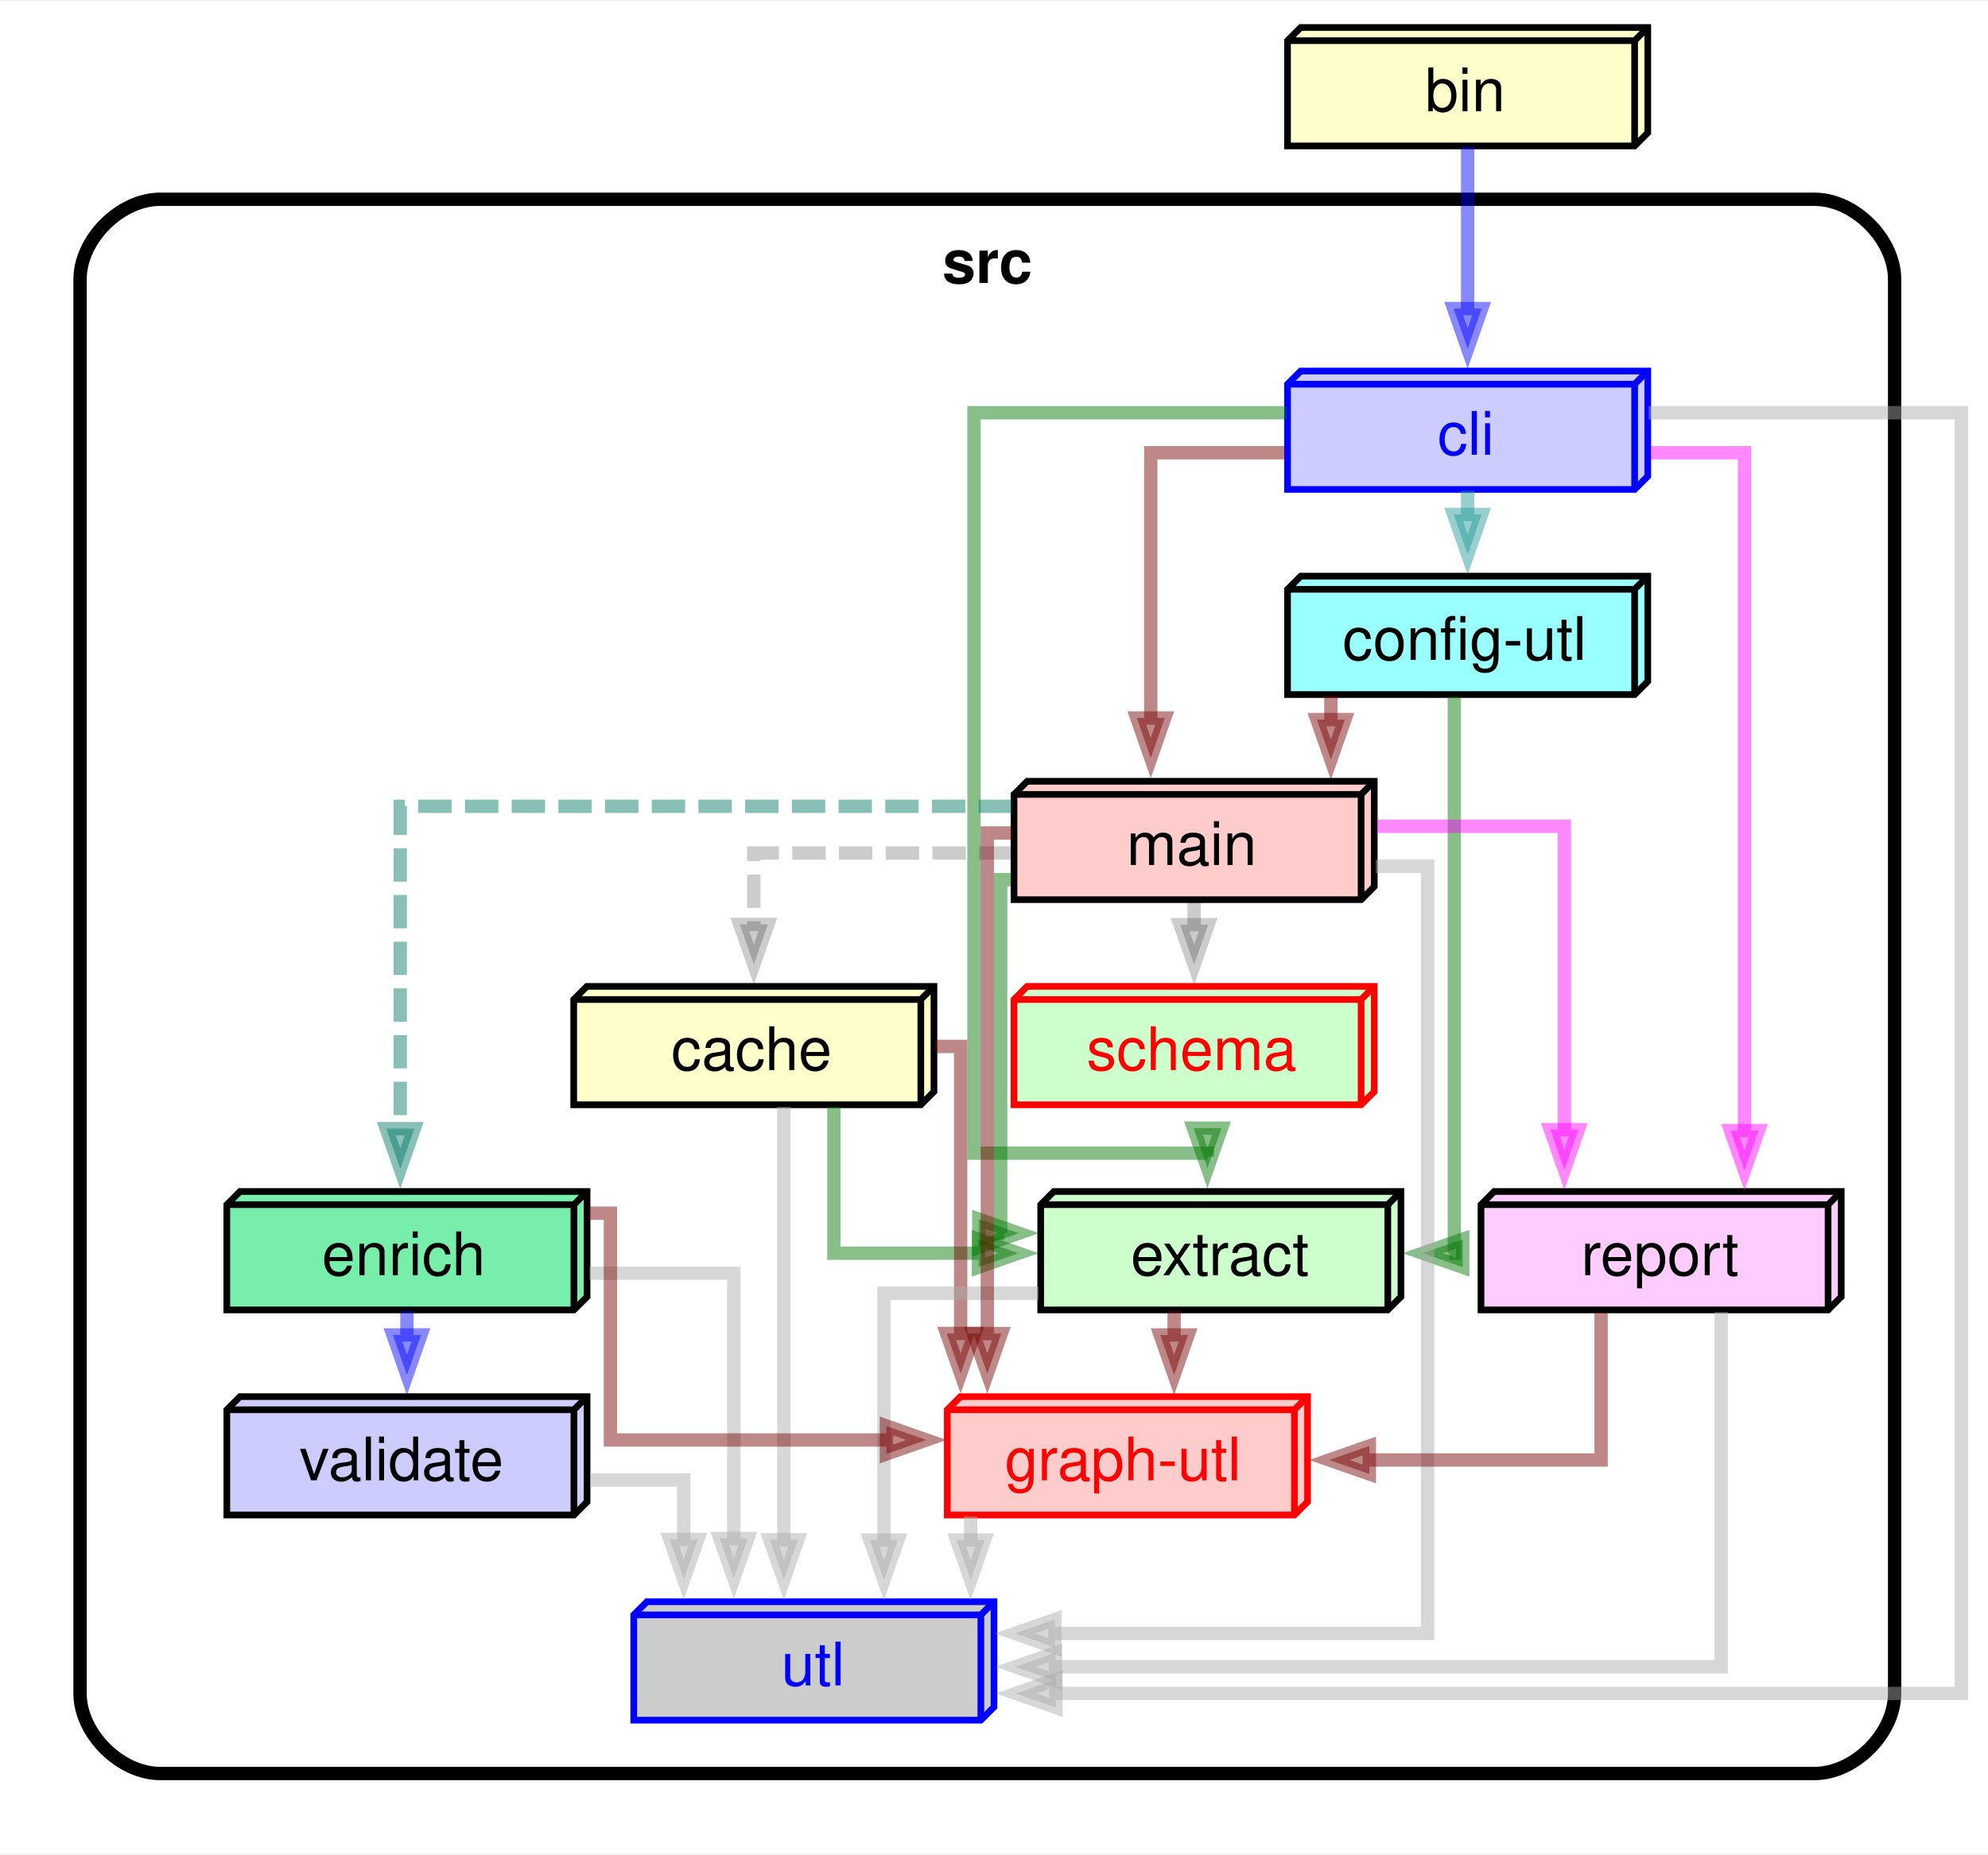
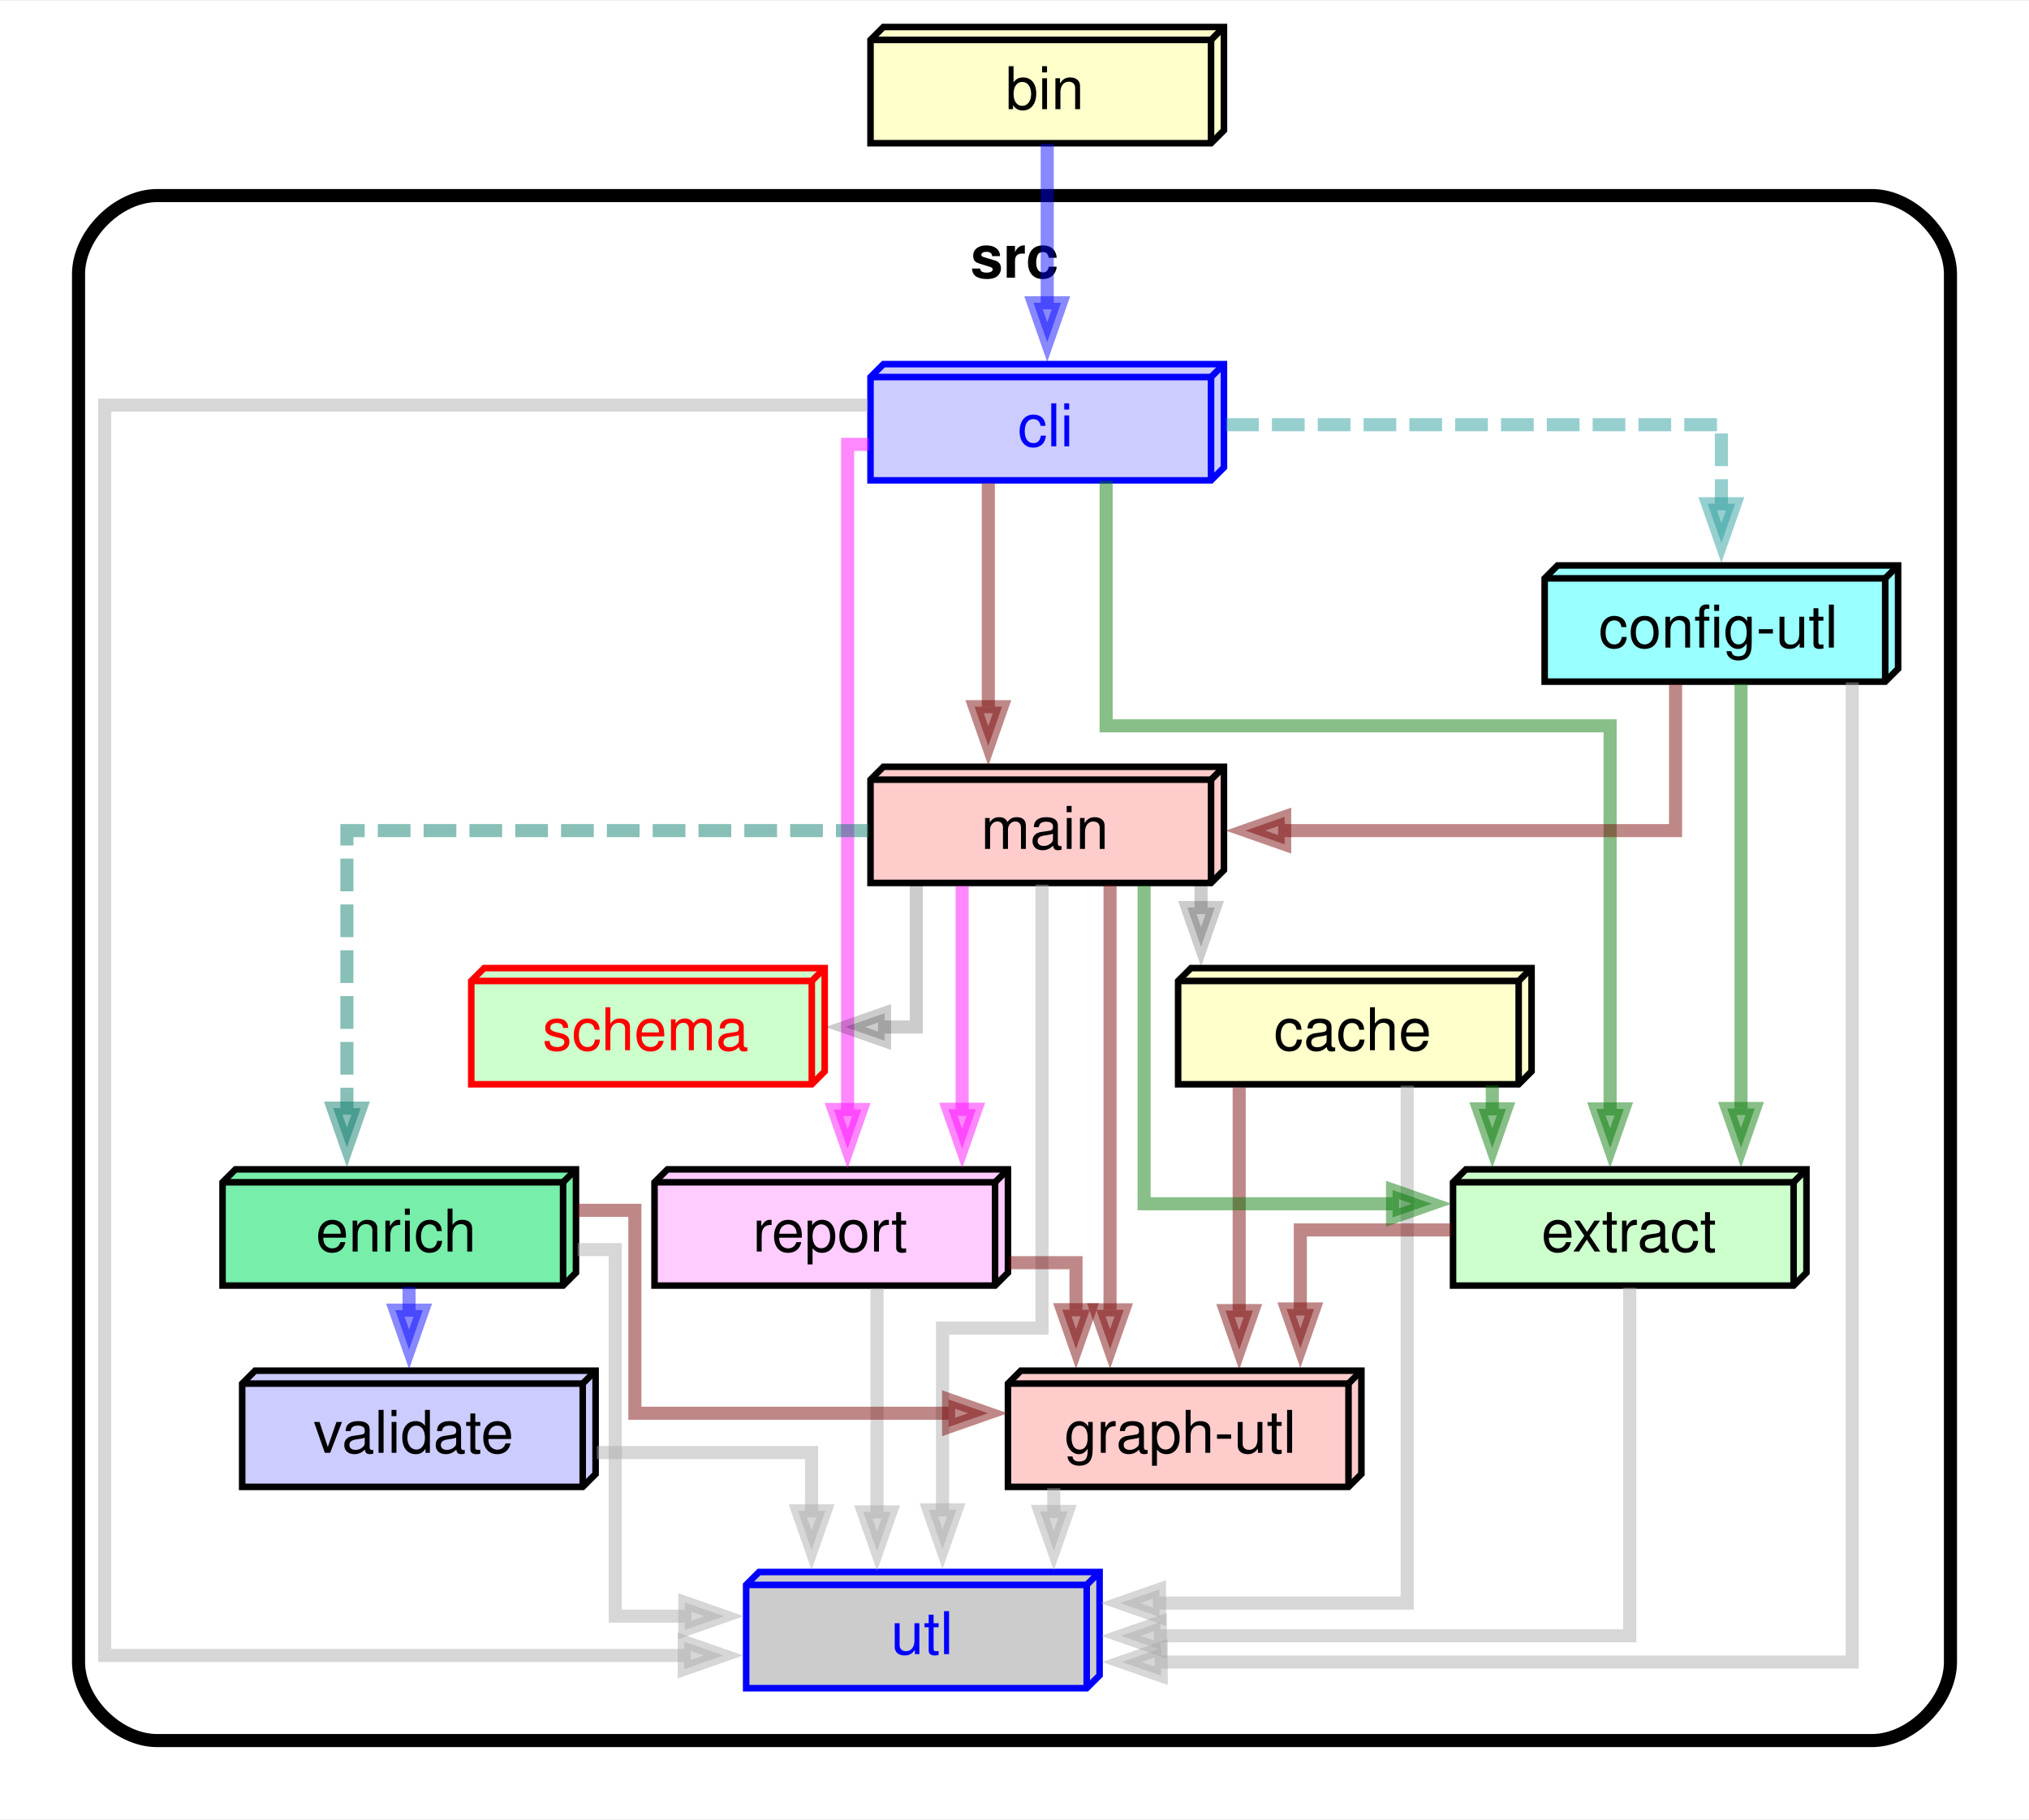
- <svg xmlns="http://www.w3.org/2000/svg" xmlns:xlink="http://www.w3.org/1999/xlink" width="298pt" height="278pt" viewBox="0.00 0.00 298.00 277.75">
+ <svg xmlns="http://www.w3.org/2000/svg" xmlns:xlink="http://www.w3.org/1999/xlink" width="310pt" height="278pt" viewBox="0.00 0.00 310.00 277.75">
  <g id="graph0" class="graph" transform="scale(1 1) rotate(0) translate(4 273.75)">
-     <polygon fill="white" stroke="none" points="-4,4 -4,-273.75 294,-273.75 294,4 -4,4" />
+     <polygon fill="white" stroke="none" points="-4,4 -4,-273.75 306,-273.75 306,4 -4,4" />
    <g id="clust1" class="cluster">
-       <path fill="#ffffff" stroke="black" stroke-width="2" d="M20,-8C20,-8 268,-8 268,-8 274,-8 280,-14 280,-20 280,-20 280,-232 280,-232 280,-238 274,-244 268,-244 268,-244 20,-244 20,-244 14,-244 8,-238 8,-232 8,-232 8,-20 8,-20 8,-14 14,-8 20,-8" />
-       <text text-anchor="middle" x="144" y="-231.45" font-family="Helvetica,sans-Serif" font-weight="bold" font-size="9.00">src</text>
+       <path fill="#ffffff" stroke="black" stroke-width="2" d="M20,-8C20,-8 282,-8 282,-8 288,-8 294,-14 294,-20 294,-20 294,-232 294,-232 294,-238 288,-244 282,-244 282,-244 20,-244 20,-244 14,-244 8,-238 8,-232 8,-232 8,-20 8,-20 8,-14 14,-8 20,-8" />
+       <text text-anchor="middle" x="151" y="-231.45" font-family="Helvetica,sans-Serif" font-weight="bold" font-size="9.00">src</text>
    </g>
    <g id="node1" class="node">
      <g id="a_node1">
        <a xlink:href="https://github.com/sverweij/dependency-cruiser/blob/main/bin/" xlink:title="bin">
-           <polygon fill="#ffffcc" stroke="black" points="243,-269.75 190.97,-269.75 189,-267.78 189,-252 241.03,-252 243,-253.97 243,-269.75" />
-           <polyline fill="none" stroke="black" points="241.03,-267.78 189,-267.78" />
-           <polyline fill="none" stroke="black" points="241.03,-267.78 241.03,-252" />
-           <polyline fill="none" stroke="black" points="241.03,-267.78 243,-269.75" />
-           <text text-anchor="start" x="209.62" y="-257.2" font-family="Helvetica,sans-Serif" font-size="9.00">bin</text>
+           <polygon fill="#ffffcc" stroke="black" points="183,-269.75 130.97,-269.75 129,-267.78 129,-252 181.03,-252 183,-253.97 183,-269.75" />
+           <polyline fill="none" stroke="black" points="181.03,-267.78 129,-267.78" />
+           <polyline fill="none" stroke="black" points="181.03,-267.78 181.03,-252" />
+           <polyline fill="none" stroke="black" points="181.03,-267.78 183,-269.75" />
+           <text text-anchor="start" x="149.62" y="-257.2" font-family="Helvetica,sans-Serif" font-size="9.00">bin</text>
        </a>
      </g>
    </g>
    <g id="node2" class="node">
      <g id="a_node2">
        <a xlink:href="https://github.com/sverweij/dependency-cruiser/blob/main/src/cli" xlink:title="not-reachable-from-folder-index">
-           <polygon fill="#ccccff" stroke="blue" points="243,-218.25 190.97,-218.25 189,-216.28 189,-200.5 241.03,-200.5 243,-202.47 243,-218.25" />
-           <polyline fill="none" stroke="blue" points="241.03,-216.28 189,-216.28" />
-           <polyline fill="none" stroke="blue" points="241.03,-216.28 241.03,-200.5" />
-           <polyline fill="none" stroke="blue" points="241.03,-216.28 243,-218.25" />
-           <text text-anchor="start" x="211.5" y="-205.7" font-family="Helvetica,sans-Serif" font-size="9.00" fill="blue">cli</text>
+           <polygon fill="#ccccff" stroke="blue" points="183,-218.25 130.97,-218.25 129,-216.28 129,-200.5 181.03,-200.5 183,-202.47 183,-218.25" />
+           <polyline fill="none" stroke="blue" points="181.03,-216.28 129,-216.28" />
+           <polyline fill="none" stroke="blue" points="181.03,-216.28 181.03,-200.5" />
+           <polyline fill="none" stroke="blue" points="181.03,-216.28 183,-218.25" />
+           <text text-anchor="start" x="151.5" y="-205.7" font-family="Helvetica,sans-Serif" font-size="9.00" fill="blue">cli</text>
        </a>
      </g>
    </g>
    <g id="edge1" class="edge">
-       <path fill="none" stroke="#0000ff" stroke-width="2" stroke-opacity="0.467" d="M216,-251.9C216,-251.9 216,-227.62 216,-227.62" />
-       <polygon fill="#0000ff" fill-opacity="0.467" stroke="#0000ff" stroke-width="2" stroke-opacity="0.467" points="218.1,-227.62 216,-221.62 213.9,-227.62 218.1,-227.62" />
+       <path fill="none" stroke="#0000ff" stroke-width="2" stroke-opacity="0.467" d="M156,-251.9C156,-251.9 156,-227.62 156,-227.62" />
+       <polygon fill="#0000ff" fill-opacity="0.467" stroke="#0000ff" stroke-width="2" stroke-opacity="0.467" points="158.1,-227.62 156,-221.62 153.9,-227.62 158.1,-227.62" />
    </g>
    <g id="node4" class="node">
      <g id="a_node4">
        <a xlink:href="https://github.com/sverweij/dependency-cruiser/blob/main/src/extract" xlink:title="extract">
-           <polygon fill="#ccffcc" stroke="black" points="206,-95.25 153.97,-95.25 152,-93.28 152,-77.5 204.03,-77.5 206,-79.47 206,-95.25" />
-           <polyline fill="none" stroke="black" points="204.03,-93.28 152,-93.28" />
-           <polyline fill="none" stroke="black" points="204.03,-93.28 204.03,-77.5" />
-           <polyline fill="none" stroke="black" points="204.03,-93.28 206,-95.25" />
-           <text text-anchor="start" x="165.5" y="-82.7" font-family="Helvetica,sans-Serif" font-size="9.00">extract</text>
+           <polygon fill="#ccffcc" stroke="black" points="272,-95.25 219.97,-95.25 218,-93.28 218,-77.5 270.03,-77.5 272,-79.47 272,-95.25" />
+           <polyline fill="none" stroke="black" points="270.03,-93.28 218,-93.28" />
+           <polyline fill="none" stroke="black" points="270.03,-93.28 270.03,-77.5" />
+           <polyline fill="none" stroke="black" points="270.03,-93.28 272,-95.25" />
+           <text text-anchor="start" x="231.5" y="-82.7" font-family="Helvetica,sans-Serif" font-size="9.00">extract</text>
        </a>
      </g>
    </g>
    <g id="edge7" class="edge">
-       <path fill="none" stroke="#007700" stroke-width="2" stroke-opacity="0.467" d="M188.87,-212C167.75,-212 142,-212 142,-212 142,-212 142,-101 142,-101 142,-101 177,-101 177,-101 177,-101 177,-100.47 177,-100.47" />
-       <polygon fill="#007700" fill-opacity="0.467" stroke="#007700" stroke-width="2" stroke-opacity="0.467" points="179.1,-104.75 177,-98.75 174.9,-104.75 179.1,-104.75" />
+       <path fill="none" stroke="#007700" stroke-width="2" stroke-opacity="0.467" d="M165,-200.43C165,-186.96 165,-163 165,-163 165,-163 242,-163 242,-163 242,-163 242,-104.49 242,-104.49" />
+       <polygon fill="#007700" fill-opacity="0.467" stroke="#007700" stroke-width="2" stroke-opacity="0.467" points="244.1,-104.49 242,-98.49 239.9,-104.49 244.1,-104.49" />
    </g>
    <g id="node5" class="node">
      <g id="a_node5">
        <a xlink:href="https://github.com/sverweij/dependency-cruiser/blob/main/src/utl" xlink:title="utl-module-not-shared-enough">
-           <polygon fill="#cccccc" stroke="blue" points="145,-33.75 92.97,-33.75 91,-31.78 91,-16 143.03,-16 145,-17.97 145,-33.75" />
-           <polyline fill="none" stroke="blue" points="143.03,-31.78 91,-31.78" />
-           <polyline fill="none" stroke="blue" points="143.03,-31.78 143.03,-16" />
-           <polyline fill="none" stroke="blue" points="143.03,-31.78 145,-33.75" />
-           <text text-anchor="start" x="113.12" y="-21.2" font-family="Helvetica,sans-Serif" font-size="9.00" fill="blue">utl</text>
+           <polygon fill="#cccccc" stroke="blue" points="164,-33.75 111.97,-33.75 110,-31.78 110,-16 162.03,-16 164,-17.97 164,-33.75" />
+           <polyline fill="none" stroke="blue" points="162.03,-31.78 110,-31.78" />
+           <polyline fill="none" stroke="blue" points="162.03,-31.78 162.03,-16" />
+           <polyline fill="none" stroke="blue" points="162.03,-31.78 164,-33.75" />
+           <text text-anchor="start" x="132.12" y="-21.2" font-family="Helvetica,sans-Serif" font-size="9.00" fill="blue">utl</text>
        </a>
      </g>
    </g>
    <g id="edge8" class="edge">
-       <path fill="none" stroke="#aaaaaa" stroke-width="2" stroke-opacity="0.467" d="M243.13,-212C264.25,-212 290,-212 290,-212 290,-212 290,-20 290,-20 290,-20 154.28,-20 154.28,-20" />
-       <polygon fill="#aaaaaa" fill-opacity="0.467" stroke="#aaaaaa" stroke-width="2" stroke-opacity="0.467" points="154.28,-17.9 148.28,-20 154.28,-22.1 154.28,-17.9" />
+       <path fill="none" stroke="#aaaaaa" stroke-width="2" stroke-opacity="0.467" d="M128.58,-212C86.8,-212 12,-212 12,-212 12,-212 12,-21 12,-21 12,-21 100.54,-21 100.54,-21" />
+       <polygon fill="#aaaaaa" fill-opacity="0.467" stroke="#aaaaaa" stroke-width="2" stroke-opacity="0.467" points="100.54,-23.1 106.54,-21 100.54,-18.9 100.54,-23.1" />
    </g>
    <g id="node7" class="node">
      <g id="a_node7">
        <a xlink:href="https://github.com/sverweij/dependency-cruiser/blob/main/src/config-utl" xlink:title="config-utl">
-           <polygon fill="#99ffff" stroke="black" points="243,-187.5 190.97,-187.5 189,-185.53 189,-169.75 241.03,-169.75 243,-171.72 243,-187.5" />
-           <polyline fill="none" stroke="black" points="241.03,-185.53 189,-185.53" />
-           <polyline fill="none" stroke="black" points="241.03,-185.53 241.03,-169.75" />
-           <polyline fill="none" stroke="black" points="241.03,-185.53 243,-187.5" />
-           <text text-anchor="start" x="197.25" y="-174.95" font-family="Helvetica,sans-Serif" font-size="9.00">config-utl</text>
+           <polygon fill="#99ffff" stroke="black" points="286,-187.5 233.97,-187.5 232,-185.53 232,-169.75 284.03,-169.75 286,-171.72 286,-187.5" />
+           <polyline fill="none" stroke="black" points="284.03,-185.53 232,-185.53" />
+           <polyline fill="none" stroke="black" points="284.03,-185.53 284.03,-169.75" />
+           <polyline fill="none" stroke="black" points="284.03,-185.53 286,-187.5" />
+           <text text-anchor="start" x="240.25" y="-174.95" font-family="Helvetica,sans-Serif" font-size="9.00">config-utl</text>
        </a>
      </g>
    </g>
    <g id="edge5" class="edge">
-       <path fill="none" stroke="#229999" stroke-width="2" stroke-dasharray="5,2" stroke-opacity="0.467" d="M216,-200.32C216,-200.32 216,-196.75 216,-196.75" />
-       <polygon fill="#229999" fill-opacity="0.467" stroke="#229999" stroke-width="2" stroke-opacity="0.467" points="218.1,-196.75 216,-190.75 213.9,-196.75 218.1,-196.75" />
+       <path fill="none" stroke="#229999" stroke-width="2" stroke-dasharray="5,2" stroke-opacity="0.467" d="M183.33,-209C213.85,-209 259,-209 259,-209 259,-209 259,-196.93 259,-196.93" />
+       <polygon fill="#229999" fill-opacity="0.467" stroke="#229999" stroke-width="2" stroke-opacity="0.467" points="261.1,-196.93 259,-190.93 256.9,-196.93 261.1,-196.93" />
    </g>
    <g id="node8" class="node">
      <g id="a_node8">
        <a xlink:href="https://github.com/sverweij/dependency-cruiser/blob/main/src/main" xlink:title="main">
-           <polygon fill="#ffcccc" stroke="black" points="202,-156.75 149.97,-156.75 148,-154.78 148,-139 200.03,-139 202,-140.97 202,-156.75" />
-           <polyline fill="none" stroke="black" points="200.03,-154.78 148,-154.78" />
-           <polyline fill="none" stroke="black" points="200.03,-154.78 200.03,-139" />
-           <polyline fill="none" stroke="black" points="200.03,-154.78 202,-156.75" />
-           <text text-anchor="start" x="164.88" y="-144.2" font-family="Helvetica,sans-Serif" font-size="9.00">main</text>
+           <polygon fill="#ffcccc" stroke="black" points="183,-156.75 130.97,-156.75 129,-154.78 129,-139 181.03,-139 183,-140.97 183,-156.75" />
+           <polyline fill="none" stroke="black" points="181.03,-154.78 129,-154.78" />
+           <polyline fill="none" stroke="black" points="181.03,-154.78 181.03,-139" />
+           <polyline fill="none" stroke="black" points="181.03,-154.78 183,-156.75" />
+           <text text-anchor="start" x="145.88" y="-144.2" font-family="Helvetica,sans-Serif" font-size="9.00">main</text>
        </a>
      </g>
    </g>
    <g id="edge6" class="edge">
-       <path fill="none" stroke="#770000" stroke-width="2" stroke-opacity="0.467" d="M188.64,-206C178.09,-206 168.5,-206 168.5,-206 168.5,-206 168.5,-166.24 168.5,-166.24" />
-       <polygon fill="#770000" fill-opacity="0.467" stroke="#770000" stroke-width="2" stroke-opacity="0.467" points="170.6,-166.24 168.5,-160.24 166.4,-166.24 170.6,-166.24" />
+       <path fill="none" stroke="#770000" stroke-width="2" stroke-opacity="0.467" d="M147,-200.03C147,-200.03 147,-165.93 147,-165.93" />
+       <polygon fill="#770000" fill-opacity="0.467" stroke="#770000" stroke-width="2" stroke-opacity="0.467" points="149.1,-165.93 147,-159.93 144.9,-165.93 149.1,-165.93" />
    </g>
    <g id="node9" class="node">
      <g id="a_node9">
        <a xlink:href="https://github.com/sverweij/dependency-cruiser/blob/main/src/report" xlink:title="report">
-           <polygon fill="#ffccff" stroke="black" points="272,-95.25 219.97,-95.25 218,-93.28 218,-77.5 270.03,-77.5 272,-79.47 272,-95.25" />
-           <polyline fill="none" stroke="black" points="270.03,-93.28 218,-93.28" />
-           <polyline fill="none" stroke="black" points="270.03,-93.28 270.03,-77.5" />
-           <polyline fill="none" stroke="black" points="270.03,-93.28 272,-95.25" />
-           <text text-anchor="start" x="233" y="-82.7" font-family="Helvetica,sans-Serif" font-size="9.00">report</text>
+           <polygon fill="#ffccff" stroke="black" points="150,-95.25 97.97,-95.25 96,-93.28 96,-77.5 148.03,-77.5 150,-79.47 150,-95.25" />
+           <polyline fill="none" stroke="black" points="148.03,-93.28 96,-93.28" />
+           <polyline fill="none" stroke="black" points="148.03,-93.28 148.03,-77.5" />
+           <polyline fill="none" stroke="black" points="148.03,-93.28 150,-95.25" />
+           <text text-anchor="start" x="111" y="-82.7" font-family="Helvetica,sans-Serif" font-size="9.00">report</text>
        </a>
      </g>
    </g>
    <g id="edge9" class="edge">
-       <path fill="none" stroke="#ff00ff" stroke-width="2" stroke-opacity="0.467" d="M243.45,-206C251.17,-206 257.5,-206 257.5,-206 257.5,-206 257.5,-104.39 257.5,-104.39" />
-       <polygon fill="#ff00ff" fill-opacity="0.467" stroke="#ff00ff" stroke-width="2" stroke-opacity="0.467" points="259.6,-104.39 257.5,-98.39 255.4,-104.39 259.6,-104.39" />
+       <path fill="none" stroke="#ff00ff" stroke-width="2" stroke-opacity="0.467" d="M128.76,-206C126.76,-206 125.5,-206 125.5,-206 125.5,-206 125.5,-104.39 125.5,-104.39" />
+       <polygon fill="#ff00ff" fill-opacity="0.467" stroke="#ff00ff" stroke-width="2" stroke-opacity="0.467" points="127.6,-104.39 125.5,-98.39 123.4,-104.39 127.6,-104.39" />
    </g>
    <g id="node3" class="node">
      <g id="a_node3">
        <a xlink:href="https://github.com/sverweij/dependency-cruiser/blob/main/src/cache" xlink:title="cache">
-           <polygon fill="#ffffcc" stroke="black" points="136,-126 83.97,-126 82,-124.03 82,-108.25 134.03,-108.25 136,-110.22 136,-126" />
-           <polyline fill="none" stroke="black" points="134.03,-124.03 82,-124.03" />
-           <polyline fill="none" stroke="black" points="134.03,-124.03 134.03,-108.25" />
-           <polyline fill="none" stroke="black" points="134.03,-124.03 136,-126" />
-           <text text-anchor="start" x="96.62" y="-113.45" font-family="Helvetica,sans-Serif" font-size="9.00">cache</text>
+           <polygon fill="#ffffcc" stroke="black" points="230,-126 177.97,-126 176,-124.03 176,-108.25 228.03,-108.25 230,-110.22 230,-126" />
+           <polyline fill="none" stroke="black" points="228.03,-124.03 176,-124.03" />
+           <polyline fill="none" stroke="black" points="228.03,-124.03 228.03,-108.25" />
+           <polyline fill="none" stroke="black" points="228.03,-124.03 230,-126" />
+           <text text-anchor="start" x="190.62" y="-113.45" font-family="Helvetica,sans-Serif" font-size="9.00">cache</text>
        </a>
      </g>
    </g>
    <g id="edge2" class="edge">
-       <path fill="none" stroke="#007700" stroke-width="2" stroke-opacity="0.467" d="M121,-107.95C121,-98.77 121,-86 121,-86 121,-86 142.67,-86 142.67,-86" />
-       <polygon fill="#007700" fill-opacity="0.467" stroke="#007700" stroke-width="2" stroke-opacity="0.467" points="142.67,-88.1 148.67,-86 142.67,-83.9 142.67,-88.1" />
+       <path fill="none" stroke="#007700" stroke-width="2" stroke-opacity="0.467" d="M224,-108.07C224,-108.07 224,-104.5 224,-104.5" />
+       <polygon fill="#007700" fill-opacity="0.467" stroke="#007700" stroke-width="2" stroke-opacity="0.467" points="226.1,-104.5 224,-98.5 221.9,-104.5 226.1,-104.5" />
    </g>
    <g id="edge3" class="edge">
-       <path fill="none" stroke="#aaaaaa" stroke-width="2" stroke-opacity="0.467" d="M113.5,-107.94C113.5,-107.94 113.5,-43.05 113.5,-43.05" />
-       <polygon fill="#aaaaaa" fill-opacity="0.467" stroke="#aaaaaa" stroke-width="2" stroke-opacity="0.467" points="115.6,-43.05 113.5,-37.05 111.4,-43.05 115.6,-43.05" />
+       <path fill="none" stroke="#aaaaaa" stroke-width="2" stroke-opacity="0.467" d="M211,-108.03C211,-85.51 211,-29 211,-29 211,-29 173.16,-29 173.16,-29" />
+       <polygon fill="#aaaaaa" fill-opacity="0.467" stroke="#aaaaaa" stroke-width="2" stroke-opacity="0.467" points="173.16,-26.9 167.16,-29 173.16,-31.1 173.16,-26.9" />
    </g>
    <g id="node6" class="node">
      <g id="a_node6">
-         <a xlink:href="https://github.com/sverweij/dependency-cruiser/blob/main/src/graph-utl" xlink:title="not-unreachable-from-cli">
-           <polygon fill="#ffcccc" stroke="red" points="192,-64.5 139.97,-64.5 138,-62.53 138,-46.75 190.03,-46.75 192,-48.72 192,-64.5" />
-           <polyline fill="none" stroke="red" points="190.03,-62.53 138,-62.53" />
-           <polyline fill="none" stroke="red" points="190.03,-62.53 190.03,-46.75" />
-           <polyline fill="none" stroke="red" points="190.03,-62.53 192,-64.5" />
-           <text text-anchor="start" x="146.62" y="-51.95" font-family="Helvetica,sans-Serif" font-size="9.00" fill="red">graph-utl</text>
+         <a xlink:href="https://github.com/sverweij/dependency-cruiser/blob/main/src/graph-utl" xlink:title="graph-utl">
+           <polygon fill="#ffcccc" stroke="black" points="204,-64.5 151.97,-64.5 150,-62.53 150,-46.75 202.03,-46.75 204,-48.72 204,-64.5" />
+           <polyline fill="none" stroke="black" points="202.03,-62.53 150,-62.53" />
+           <polyline fill="none" stroke="black" points="202.03,-62.53 202.03,-46.75" />
+           <polyline fill="none" stroke="black" points="202.03,-62.53 204,-64.5" />
+           <text text-anchor="start" x="158.62" y="-51.95" font-family="Helvetica,sans-Serif" font-size="9.00">graph-utl</text>
        </a>
      </g>
    </g>
    <g id="edge4" class="edge">
-       <path fill="none" stroke="#770000" stroke-width="2" stroke-opacity="0.467" d="M136.2,-117C138.52,-117 140,-117 140,-117 140,-117 140,-73.97 140,-73.97" />
-       <polygon fill="#770000" fill-opacity="0.467" stroke="#770000" stroke-width="2" stroke-opacity="0.467" points="142.1,-73.97 140,-67.97 137.9,-73.97 142.1,-73.97" />
-     </g>
-     <g id="edge15" class="edge">
-       <path fill="none" stroke="#aaaaaa" stroke-width="2" stroke-opacity="0.467" d="M151.68,-80C139.78,-80 128.5,-80 128.5,-80 128.5,-80 128.5,-43 128.5,-43" />
-       <polygon fill="#aaaaaa" fill-opacity="0.467" stroke="#aaaaaa" stroke-width="2" stroke-opacity="0.467" points="130.6,-43 128.5,-37 126.4,-43 130.6,-43" />
+       <path fill="none" stroke="#770000" stroke-width="2" stroke-opacity="0.467" d="M185.33,-107.78C185.33,-107.78 185.33,-73.68 185.33,-73.68" />
+       <polygon fill="#770000" fill-opacity="0.467" stroke="#770000" stroke-width="2" stroke-opacity="0.467" points="187.43,-73.68 185.33,-67.68 183.23,-73.68 187.43,-73.68" />
    </g>
    <g id="edge16" class="edge">
-       <path fill="none" stroke="#770000" stroke-width="2" stroke-opacity="0.467" d="M172,-77.32C172,-77.32 172,-73.75 172,-73.75" />
-       <polygon fill="#770000" fill-opacity="0.467" stroke="#770000" stroke-width="2" stroke-opacity="0.467" points="174.1,-73.75 172,-67.75 169.9,-73.75 174.1,-73.75" />
+       <path fill="none" stroke="#aaaaaa" stroke-width="2" stroke-opacity="0.467" d="M245,-77.17C245,-59.82 245,-24 245,-24 245,-24 173.28,-24 173.28,-24" />
+       <polygon fill="#aaaaaa" fill-opacity="0.467" stroke="#aaaaaa" stroke-width="2" stroke-opacity="0.467" points="173.28,-21.9 167.28,-24 173.28,-26.1 173.28,-21.9" />
    </g>
    <g id="edge17" class="edge">
-       <path fill="none" stroke="#aaaaaa" stroke-width="2" stroke-opacity="0.467" d="M141.5,-46.57C141.5,-46.57 141.5,-43 141.5,-43" />
-       <polygon fill="#aaaaaa" fill-opacity="0.467" stroke="#aaaaaa" stroke-width="2" stroke-opacity="0.467" points="143.6,-43 141.5,-37 139.4,-43 143.6,-43" />
+       <path fill="none" stroke="#770000" stroke-width="2" stroke-opacity="0.467" d="M217.77,-86C205.91,-86 194.67,-86 194.67,-86 194.67,-86 194.67,-73.93 194.67,-73.93" />
+       <polygon fill="#770000" fill-opacity="0.467" stroke="#770000" stroke-width="2" stroke-opacity="0.467" points="196.77,-73.93 194.67,-67.93 192.57,-73.93 196.77,-73.93" />
+     </g>
+     <g id="edge18" class="edge">
+       <path fill="none" stroke="#aaaaaa" stroke-width="2" stroke-opacity="0.467" d="M157,-46.57C157,-46.57 157,-43 157,-43" />
+       <polygon fill="#aaaaaa" fill-opacity="0.467" stroke="#aaaaaa" stroke-width="2" stroke-opacity="0.467" points="159.1,-43 157,-37 154.9,-43 159.1,-43" />
    </g>
    <g id="edge10" class="edge">
-       <path fill="none" stroke="#007700" stroke-width="2" stroke-opacity="0.467" d="M214,-169.41C214,-145.98 214,-86 214,-86 214,-86 213.22,-86 213.22,-86" />
-       <polygon fill="#007700" fill-opacity="0.467" stroke="#007700" stroke-width="2" stroke-opacity="0.467" points="215.26,-83.9 209.26,-86 215.26,-88.1 215.26,-83.9" />
+       <path fill="none" stroke="#007700" stroke-width="2" stroke-opacity="0.467" d="M262,-169.44C262,-169.44 262,-104.55 262,-104.55" />
+       <polygon fill="#007700" fill-opacity="0.467" stroke="#007700" stroke-width="2" stroke-opacity="0.467" points="264.1,-104.55 262,-98.55 259.9,-104.55 264.1,-104.55" />
+     </g>
+     <g id="edge12" class="edge">
+       <path fill="none" stroke="#aaaaaa" stroke-width="2" stroke-opacity="0.467" d="M279,-169.64C279,-136.09 279,-20 279,-20 279,-20 173.41,-20 173.41,-20" />
+       <polygon fill="#aaaaaa" fill-opacity="0.467" stroke="#aaaaaa" stroke-width="2" stroke-opacity="0.467" points="173.41,-17.9 167.41,-20 173.41,-22.1 173.41,-17.9" />
    </g>
    <g id="edge11" class="edge">
-       <path fill="none" stroke="#770000" stroke-width="2" stroke-opacity="0.467" d="M195.5,-169.57C195.5,-169.57 195.5,-166 195.5,-166" />
-       <polygon fill="#770000" fill-opacity="0.467" stroke="#770000" stroke-width="2" stroke-opacity="0.467" points="197.6,-166 195.5,-160 193.4,-166 197.6,-166" />
+       <path fill="none" stroke="#770000" stroke-width="2" stroke-opacity="0.467" d="M252,-169.31C252,-159.98 252,-147 252,-147 252,-147 192.28,-147 192.28,-147" />
+       <polygon fill="#770000" fill-opacity="0.467" stroke="#770000" stroke-width="2" stroke-opacity="0.467" points="192.28,-144.9 186.28,-147 192.28,-149.1 192.28,-144.9" />
+     </g>
+     <g id="edge20" class="edge">
+       <path fill="none" stroke="#000000" stroke-width="2" stroke-dasharray="5,2" stroke-opacity="0.2" d="M179.5,-138.82C179.5,-138.82 179.5,-135.25 179.5,-135.25" />
+       <polygon fill="#000000" fill-opacity="0.2" stroke="#000000" stroke-width="2" stroke-opacity="0.2" points="181.6,-135.25 179.5,-129.25 177.4,-135.25 181.6,-135.25" />
    </g>
    <g id="edge19" class="edge">
-       <path fill="none" stroke="#000000" stroke-width="2" stroke-dasharray="5,2" stroke-opacity="0.2" d="M147.77,-146C129.59,-146 109,-146 109,-146 109,-146 109,-135.29 109,-135.29" />
-       <polygon fill="#000000" fill-opacity="0.2" stroke="#000000" stroke-width="2" stroke-opacity="0.2" points="111.1,-135.29 109,-129.29 106.9,-135.29 111.1,-135.29" />
-     </g>
-     <g id="edge18" class="edge">
-       <path fill="none" stroke="#007700" stroke-width="2" stroke-opacity="0.467" d="M147.56,-142C146.57,-142 146,-142 146,-142 146,-142 146,-89 146,-89 146,-89 146.57,-89 146.57,-89" />
-       <polygon fill="#007700" fill-opacity="0.467" stroke="#007700" stroke-width="2" stroke-opacity="0.467" points="142.72,-91.1 148.72,-89 142.72,-86.9 142.72,-91.1" />
+       <path fill="none" stroke="#007700" stroke-width="2" stroke-opacity="0.467" d="M170.8,-138.58C170.8,-122.22 170.8,-90 170.8,-90 170.8,-90 208.76,-90 208.76,-90" />
+       <polygon fill="#007700" fill-opacity="0.467" stroke="#007700" stroke-width="2" stroke-opacity="0.467" points="208.76,-92.1 214.76,-90 208.76,-87.9 208.76,-92.1" />
+     </g>
+     <g id="edge23" class="edge">
+       <path fill="none" stroke="#aaaaaa" stroke-width="2" stroke-opacity="0.467" d="M155.2,-138.75C155.2,-118.39 155.2,-71 155.2,-71 155.2,-71 140,-71 140,-71 140,-71 140,-43.24 140,-43.24" />
+       <polygon fill="#aaaaaa" fill-opacity="0.467" stroke="#aaaaaa" stroke-width="2" stroke-opacity="0.467" points="142.1,-43.24 140,-37.24 137.9,-43.24 142.1,-43.24" />
+     </g>
+     <g id="edge24" class="edge">
+       <path fill="none" stroke="#770000" stroke-width="2" stroke-opacity="0.467" d="M165.6,-138.69C165.6,-138.69 165.6,-73.8 165.6,-73.8" />
+       <polygon fill="#770000" fill-opacity="0.467" stroke="#770000" stroke-width="2" stroke-opacity="0.467" points="167.7,-73.8 165.6,-67.8 163.5,-73.8 167.7,-73.8" />
    </g>
    <g id="edge22" class="edge">
-       <path fill="none" stroke="#aaaaaa" stroke-width="2" stroke-opacity="0.467" d="M202.23,-144C206.75,-144 210,-144 210,-144 210,-144 210,-29 210,-29 210,-29 154.13,-29 154.13,-29" />
-       <polygon fill="#aaaaaa" fill-opacity="0.467" stroke="#aaaaaa" stroke-width="2" stroke-opacity="0.467" points="154.13,-26.9 148.13,-29 154.13,-31.1 154.13,-26.9" />
-     </g>
-     <g id="edge23" class="edge">
-       <path fill="none" stroke="#770000" stroke-width="2" stroke-opacity="0.467" d="M147.8,-149C145.48,-149 144,-149 144,-149 144,-149 144,-73.95 144,-73.95" />
-       <polygon fill="#770000" fill-opacity="0.467" stroke="#770000" stroke-width="2" stroke-opacity="0.467" points="146.1,-73.95 144,-67.95 141.9,-73.95 146.1,-73.95" />
-     </g>
-     <g id="edge21" class="edge">
-       <path fill="none" stroke="#ff00ff" stroke-width="2" stroke-opacity="0.467" d="M202.42,-150C216.41,-150 230.5,-150 230.5,-150 230.5,-150 230.5,-104.52 230.5,-104.52" />
-       <polygon fill="#ff00ff" fill-opacity="0.467" stroke="#ff00ff" stroke-width="2" stroke-opacity="0.467" points="232.6,-104.52 230.5,-98.52 228.4,-104.52 232.6,-104.52" />
+       <path fill="none" stroke="#ff00ff" stroke-width="2" stroke-opacity="0.467" d="M143,-138.53C143,-138.53 143,-104.43 143,-104.43" />
+       <polygon fill="#ff00ff" fill-opacity="0.467" stroke="#ff00ff" stroke-width="2" stroke-opacity="0.467" points="145.1,-104.43 143,-98.43 140.9,-104.43 145.1,-104.43" />
    </g>
    <g id="node10" class="node">
      <g id="a_node10">
        <a xlink:href="https://github.com/sverweij/dependency-cruiser/blob/main/src/enrich" xlink:title="enrich">
          <polygon fill="#77eeaa" stroke="black" points="84,-95.25 31.97,-95.25 30,-93.28 30,-77.5 82.03,-77.5 84,-79.47 84,-95.25" />
          <polyline fill="none" stroke="black" points="82.03,-93.28 30,-93.28" />
          <polyline fill="none" stroke="black" points="82.03,-93.28 82.03,-77.5" />
          <polyline fill="none" stroke="black" points="82.03,-93.28 84,-95.25" />
          <text text-anchor="start" x="44.25" y="-82.7" font-family="Helvetica,sans-Serif" font-size="9.00">enrich</text>
        </a>
      </g>
    </g>
-     <g id="edge20" class="edge">
-       <path fill="none" stroke="#007766" stroke-width="2" stroke-dasharray="5,2" stroke-opacity="0.467" d="M147.7,-153C112.57,-153 56,-153 56,-153 56,-153 56,-104.67 56,-104.67" />
-       <polygon fill="#007766" fill-opacity="0.467" stroke="#007766" stroke-width="2" stroke-opacity="0.467" points="58.1,-104.67 56,-98.67 53.9,-104.67 58.1,-104.67" />
+     <g id="edge21" class="edge">
+       <path fill="none" stroke="#007766" stroke-width="2" stroke-dasharray="5,2" stroke-opacity="0.467" d="M128.72,-147C97.02,-147 49,-147 49,-147 49,-147 49,-104.61 49,-104.61" />
+       <polygon fill="#007766" fill-opacity="0.467" stroke="#007766" stroke-width="2" stroke-opacity="0.467" points="51.1,-104.61 49,-98.61 46.9,-104.61 51.1,-104.61" />
    </g>
    <g id="node12" class="node">
      <g id="a_node12">
        <a xlink:href="https://github.com/sverweij/dependency-cruiser/blob/main/src/schema" xlink:title="not-unreachable-from-cli">
-           <polygon fill="#ccffcc" stroke="red" points="202,-126 149.97,-126 148,-124.03 148,-108.25 200.03,-108.25 202,-110.22 202,-126" />
-           <polyline fill="none" stroke="red" points="200.03,-124.03 148,-124.03" />
-           <polyline fill="none" stroke="red" points="200.03,-124.03 200.03,-108.25" />
-           <polyline fill="none" stroke="red" points="200.03,-124.03 202,-126" />
-           <text text-anchor="start" x="158.88" y="-113.45" font-family="Helvetica,sans-Serif" font-size="9.00" fill="red">schema</text>
-         </a>
-       </g>
-     </g>
-     <g id="edge24" class="edge">
-       <path fill="none" stroke="#000000" stroke-width="2" stroke-opacity="0.2" d="M175,-138.82C175,-138.82 175,-135.25 175,-135.25" />
-       <polygon fill="#000000" fill-opacity="0.2" stroke="#000000" stroke-width="2" stroke-opacity="0.2" points="177.1,-135.25 175,-129.25 172.9,-135.25 177.1,-135.25" />
+           <polygon fill="#ccffcc" stroke="red" points="122,-126 69.97,-126 68,-124.03 68,-108.25 120.03,-108.25 122,-110.22 122,-126" />
+           <polyline fill="none" stroke="red" points="120.03,-124.03 68,-124.03" />
+           <polyline fill="none" stroke="red" points="120.03,-124.03 120.03,-108.25" />
+           <polyline fill="none" stroke="red" points="120.03,-124.03 122,-126" />
+           <text text-anchor="start" x="78.88" y="-113.45" font-family="Helvetica,sans-Serif" font-size="9.00" fill="red">schema</text>
+         </a>
+       </g>
+     </g>
+     <g id="edge25" class="edge">
+       <path fill="none" stroke="#000000" stroke-width="2" stroke-opacity="0.2" d="M136,-138.78C136,-129.67 136,-117 136,-117 136,-117 131.15,-117 131.15,-117" />
+       <polygon fill="#000000" fill-opacity="0.2" stroke="#000000" stroke-width="2" stroke-opacity="0.2" points="131.15,-114.9 125.15,-117 131.15,-119.1 131.15,-114.9" />
+     </g>
+     <g id="edge27" class="edge">
+       <path fill="none" stroke="#aaaaaa" stroke-width="2" stroke-opacity="0.467" d="M130,-77.03C130,-77.03 130,-42.93 130,-42.93" />
+       <polygon fill="#aaaaaa" fill-opacity="0.467" stroke="#aaaaaa" stroke-width="2" stroke-opacity="0.467" points="132.1,-42.93 130,-36.93 127.9,-42.93 132.1,-42.93" />
    </g>
    <g id="edge26" class="edge">
-       <path fill="none" stroke="#aaaaaa" stroke-width="2" stroke-opacity="0.467" d="M254,-77.17C254,-59.82 254,-24 254,-24 254,-24 154.22,-24 154.22,-24" />
-       <polygon fill="#aaaaaa" fill-opacity="0.467" stroke="#aaaaaa" stroke-width="2" stroke-opacity="0.467" points="154.22,-21.9 148.22,-24 154.22,-26.1 154.22,-21.9" />
-     </g>
-     <g id="edge25" class="edge">
-       <path fill="none" stroke="#770000" stroke-width="2" stroke-opacity="0.467" d="M236,-77.13C236,-67.88 236,-55 236,-55 236,-55 201.27,-55 201.27,-55" />
-       <polygon fill="#770000" fill-opacity="0.467" stroke="#770000" stroke-width="2" stroke-opacity="0.467" points="201.27,-52.9 195.27,-55 201.27,-57.1 201.27,-52.9" />
-     </g>
-     <g id="edge14" class="edge">
-       <path fill="none" stroke="#aaaaaa" stroke-width="2" stroke-opacity="0.467" d="M84.37,-83C95.59,-83 106,-83 106,-83 106,-83 106,-43.24 106,-43.24" />
-       <polygon fill="#aaaaaa" fill-opacity="0.467" stroke="#aaaaaa" stroke-width="2" stroke-opacity="0.467" points="108.1,-43.24 106,-37.24 103.9,-43.24 108.1,-43.24" />
-     </g>
-     <g id="edge12" class="edge">
-       <path fill="none" stroke="#770000" stroke-width="2" stroke-opacity="0.467" d="M84.24,-92C86.24,-92 87.5,-92 87.5,-92 87.5,-92 87.5,-58 87.5,-58 87.5,-58 128.87,-58 128.87,-58" />
-       <polygon fill="#770000" fill-opacity="0.467" stroke="#770000" stroke-width="2" stroke-opacity="0.467" points="128.87,-60.1 134.87,-58 128.87,-55.9 128.87,-60.1" />
+       <path fill="none" stroke="#770000" stroke-width="2" stroke-opacity="0.467" d="M150.18,-81C155.98,-81 160.4,-81 160.4,-81 160.4,-81 160.4,-73.81 160.4,-73.81" />
+       <polygon fill="#770000" fill-opacity="0.467" stroke="#770000" stroke-width="2" stroke-opacity="0.467" points="162.5,-73.81 160.4,-67.81 158.3,-73.81 162.5,-73.81" />
+     </g>
+     <g id="edge15" class="edge">
+       <path fill="none" stroke="#aaaaaa" stroke-width="2" stroke-opacity="0.467" d="M84.25,-83C87.67,-83 90,-83 90,-83 90,-83 90,-27 90,-27 90,-27 100.63,-27 100.63,-27" />
+       <polygon fill="#aaaaaa" fill-opacity="0.467" stroke="#aaaaaa" stroke-width="2" stroke-opacity="0.467" points="100.63,-29.1 106.63,-27 100.63,-24.9 100.63,-29.1" />
+     </g>
+     <g id="edge13" class="edge">
+       <path fill="none" stroke="#770000" stroke-width="2" stroke-opacity="0.467" d="M84.29,-89C89.31,-89 93,-89 93,-89 93,-89 93,-58 93,-58 93,-58 140.93,-58 140.93,-58" />
+       <polygon fill="#770000" fill-opacity="0.467" stroke="#770000" stroke-width="2" stroke-opacity="0.467" points="140.93,-60.1 146.93,-58 140.93,-55.9 140.93,-60.1" />
    </g>
    <g id="node11" class="node">
      <g id="a_node11">
        <a xlink:href="https://github.com/sverweij/dependency-cruiser/blob/main/src/validate" xlink:title="validate">
-           <polygon fill="#ccccff" stroke="black" points="84,-64.5 31.97,-64.5 30,-62.53 30,-46.75 82.03,-46.75 84,-48.72 84,-64.5" />
-           <polyline fill="none" stroke="black" points="82.03,-62.53 30,-62.53" />
-           <polyline fill="none" stroke="black" points="82.03,-62.53 82.03,-46.75" />
-           <polyline fill="none" stroke="black" points="82.03,-62.53 84,-64.5" />
-           <text text-anchor="start" x="40.88" y="-51.95" font-family="Helvetica,sans-Serif" font-size="9.00">validate</text>
-         </a>
-       </g>
-     </g>
-     <g id="edge13" class="edge">
-       <path fill="none" stroke="#0000ff" stroke-width="2" stroke-opacity="0.467" d="M57,-77.32C57,-77.32 57,-73.75 57,-73.75" />
-       <polygon fill="#0000ff" fill-opacity="0.467" stroke="#0000ff" stroke-width="2" stroke-opacity="0.467" points="59.1,-73.75 57,-67.75 54.9,-73.75 59.1,-73.75" />
-     </g>
-     <g id="edge27" class="edge">
-       <path fill="none" stroke="#aaaaaa" stroke-width="2" stroke-opacity="0.467" d="M84.45,-52C92.17,-52 98.5,-52 98.5,-52 98.5,-52 98.5,-43.09 98.5,-43.09" />
-       <polygon fill="#aaaaaa" fill-opacity="0.467" stroke="#aaaaaa" stroke-width="2" stroke-opacity="0.467" points="100.6,-43.09 98.5,-37.09 96.4,-43.09 100.6,-43.09" />
+           <polygon fill="#ccccff" stroke="black" points="87,-64.5 34.97,-64.5 33,-62.53 33,-46.75 85.03,-46.75 87,-48.72 87,-64.5" />
+           <polyline fill="none" stroke="black" points="85.03,-62.53 33,-62.53" />
+           <polyline fill="none" stroke="black" points="85.03,-62.53 85.03,-46.75" />
+           <polyline fill="none" stroke="black" points="85.03,-62.53 87,-64.5" />
+           <text text-anchor="start" x="43.88" y="-51.95" font-family="Helvetica,sans-Serif" font-size="9.00">validate</text>
+         </a>
+       </g>
+     </g>
+     <g id="edge14" class="edge">
+       <path fill="none" stroke="#0000ff" stroke-width="2" stroke-opacity="0.467" d="M58.5,-77.32C58.5,-77.32 58.5,-73.75 58.5,-73.75" />
+       <polygon fill="#0000ff" fill-opacity="0.467" stroke="#0000ff" stroke-width="2" stroke-opacity="0.467" points="60.6,-73.75 58.5,-67.75 56.4,-73.75 60.6,-73.75" />
+     </g>
+     <g id="edge28" class="edge">
+       <path fill="none" stroke="#aaaaaa" stroke-width="2" stroke-opacity="0.467" d="M87.19,-52C103.07,-52 120,-52 120,-52 120,-52 120,-43.09 120,-43.09" />
+       <polygon fill="#aaaaaa" fill-opacity="0.467" stroke="#aaaaaa" stroke-width="2" stroke-opacity="0.467" points="122.1,-43.09 120,-37.09 117.9,-43.09 122.1,-43.09" />
    </g>
  </g>
</svg>
